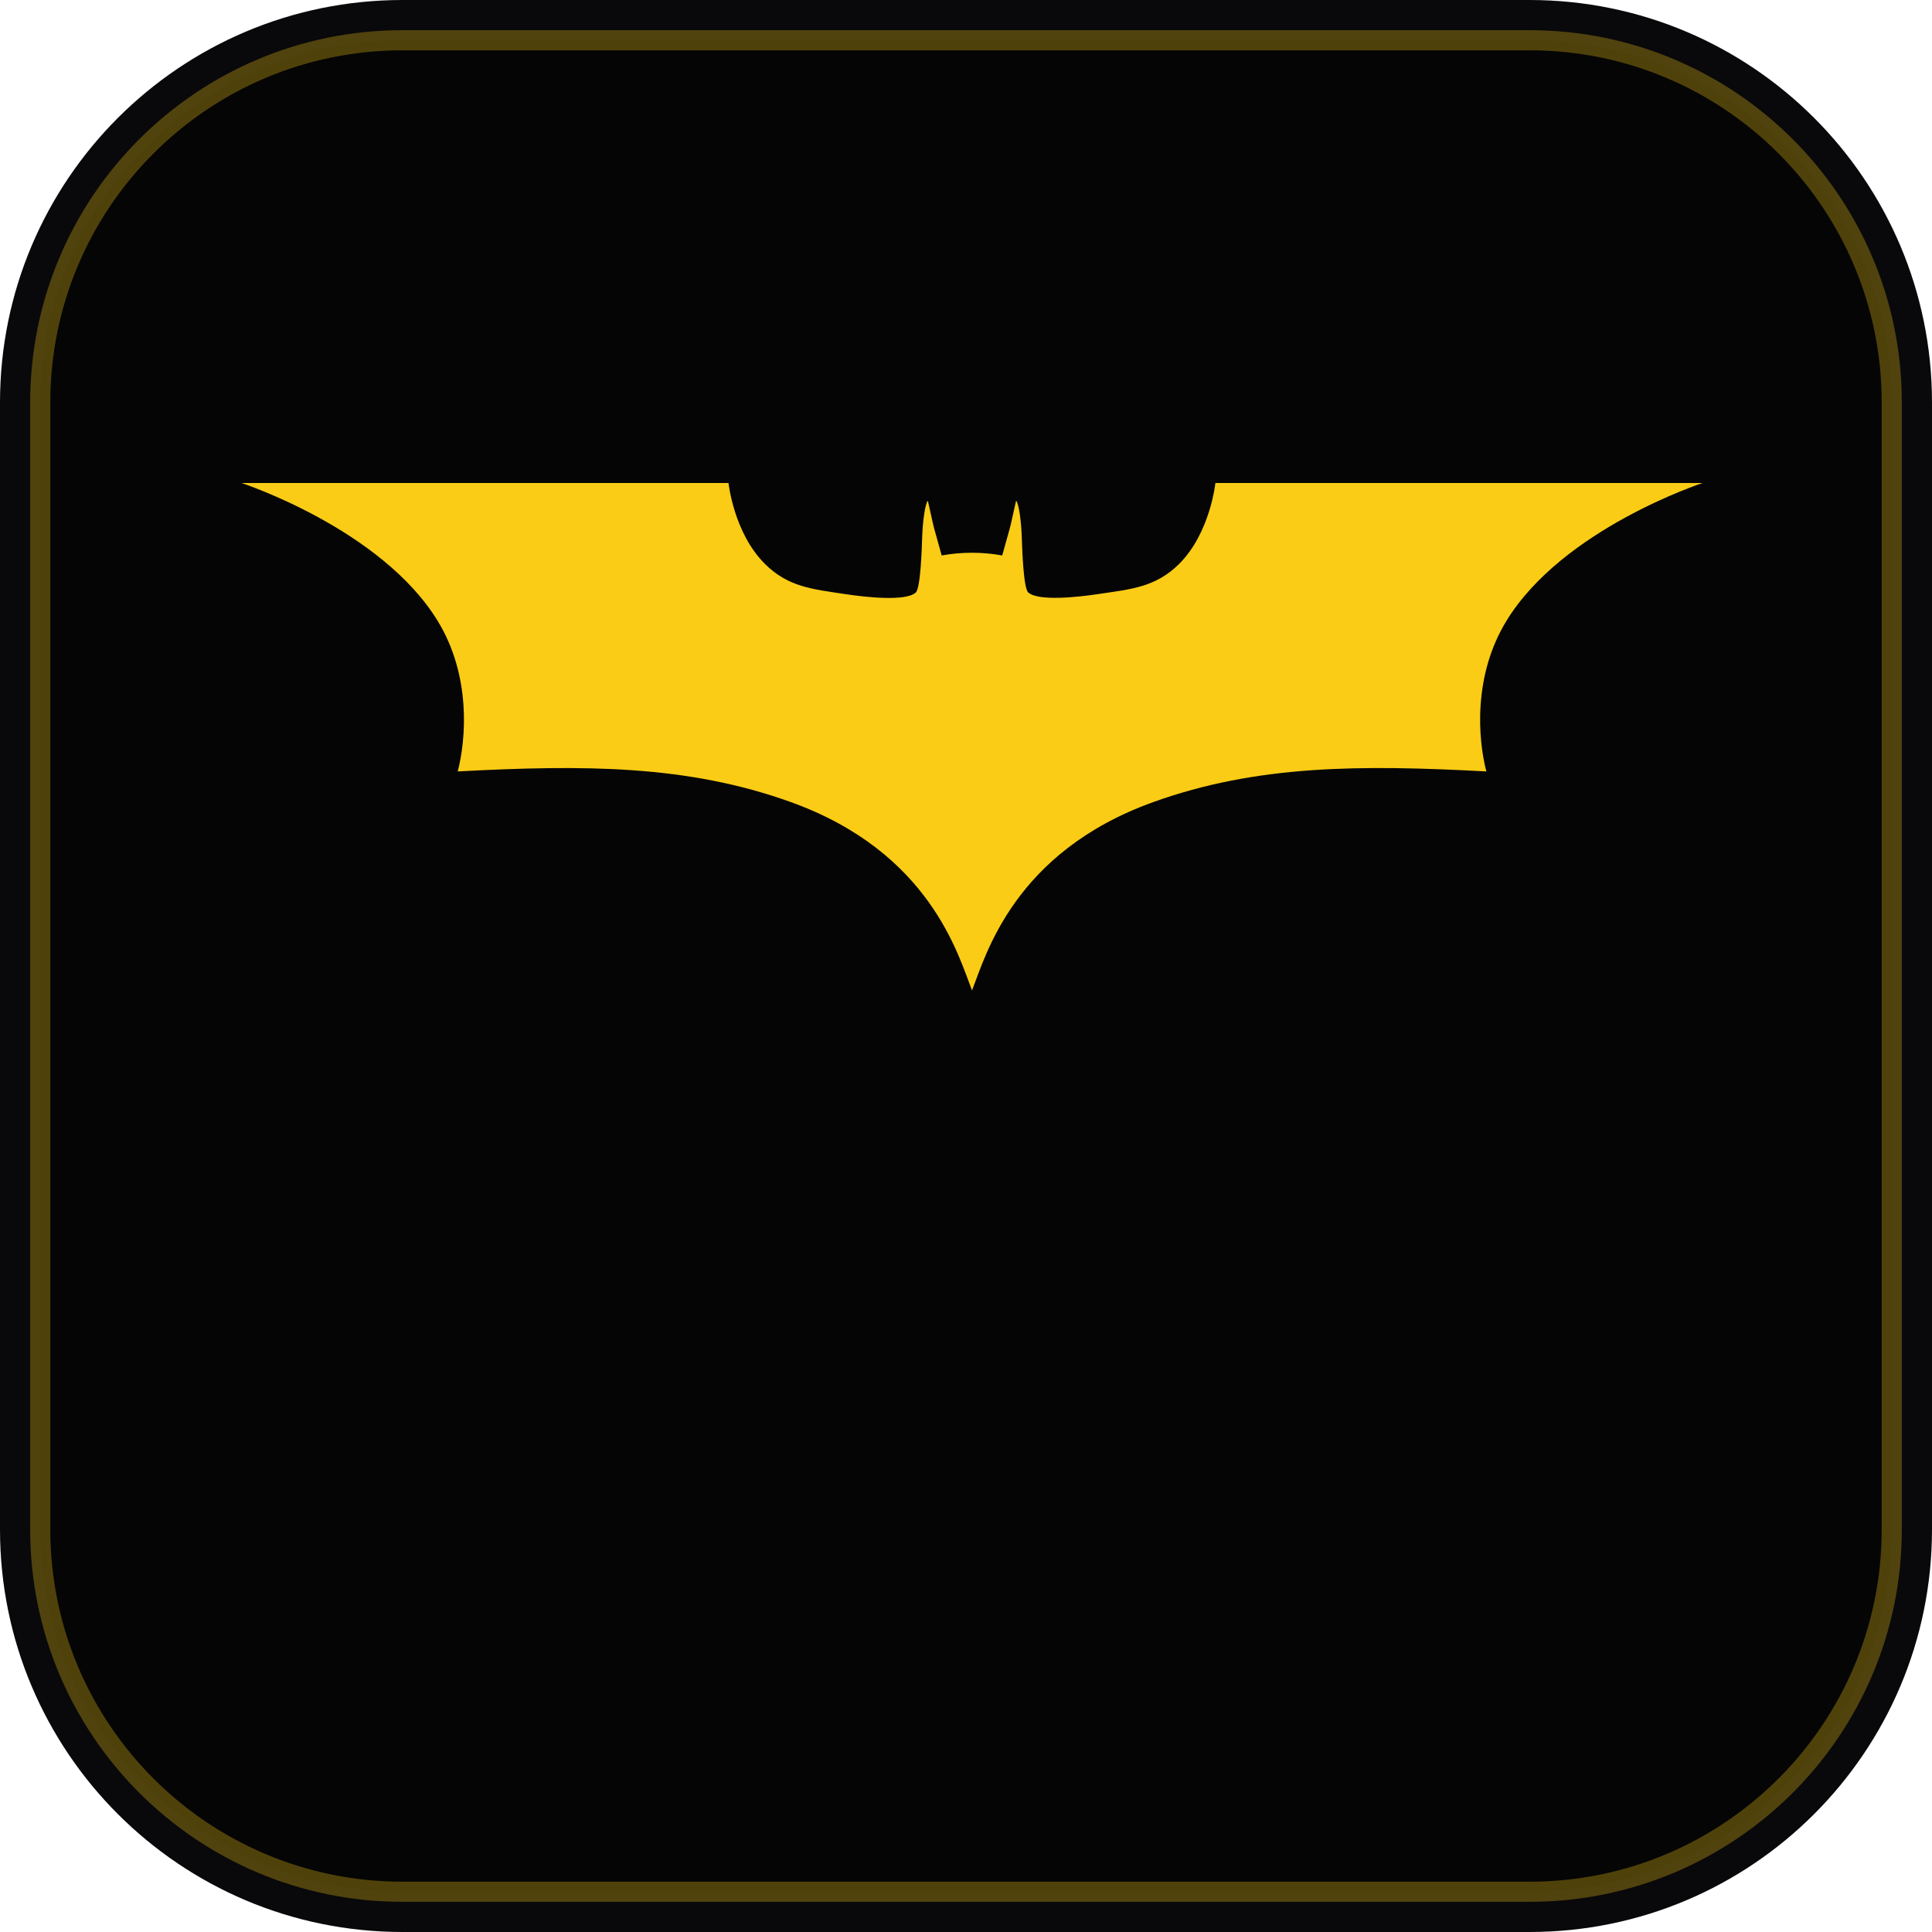
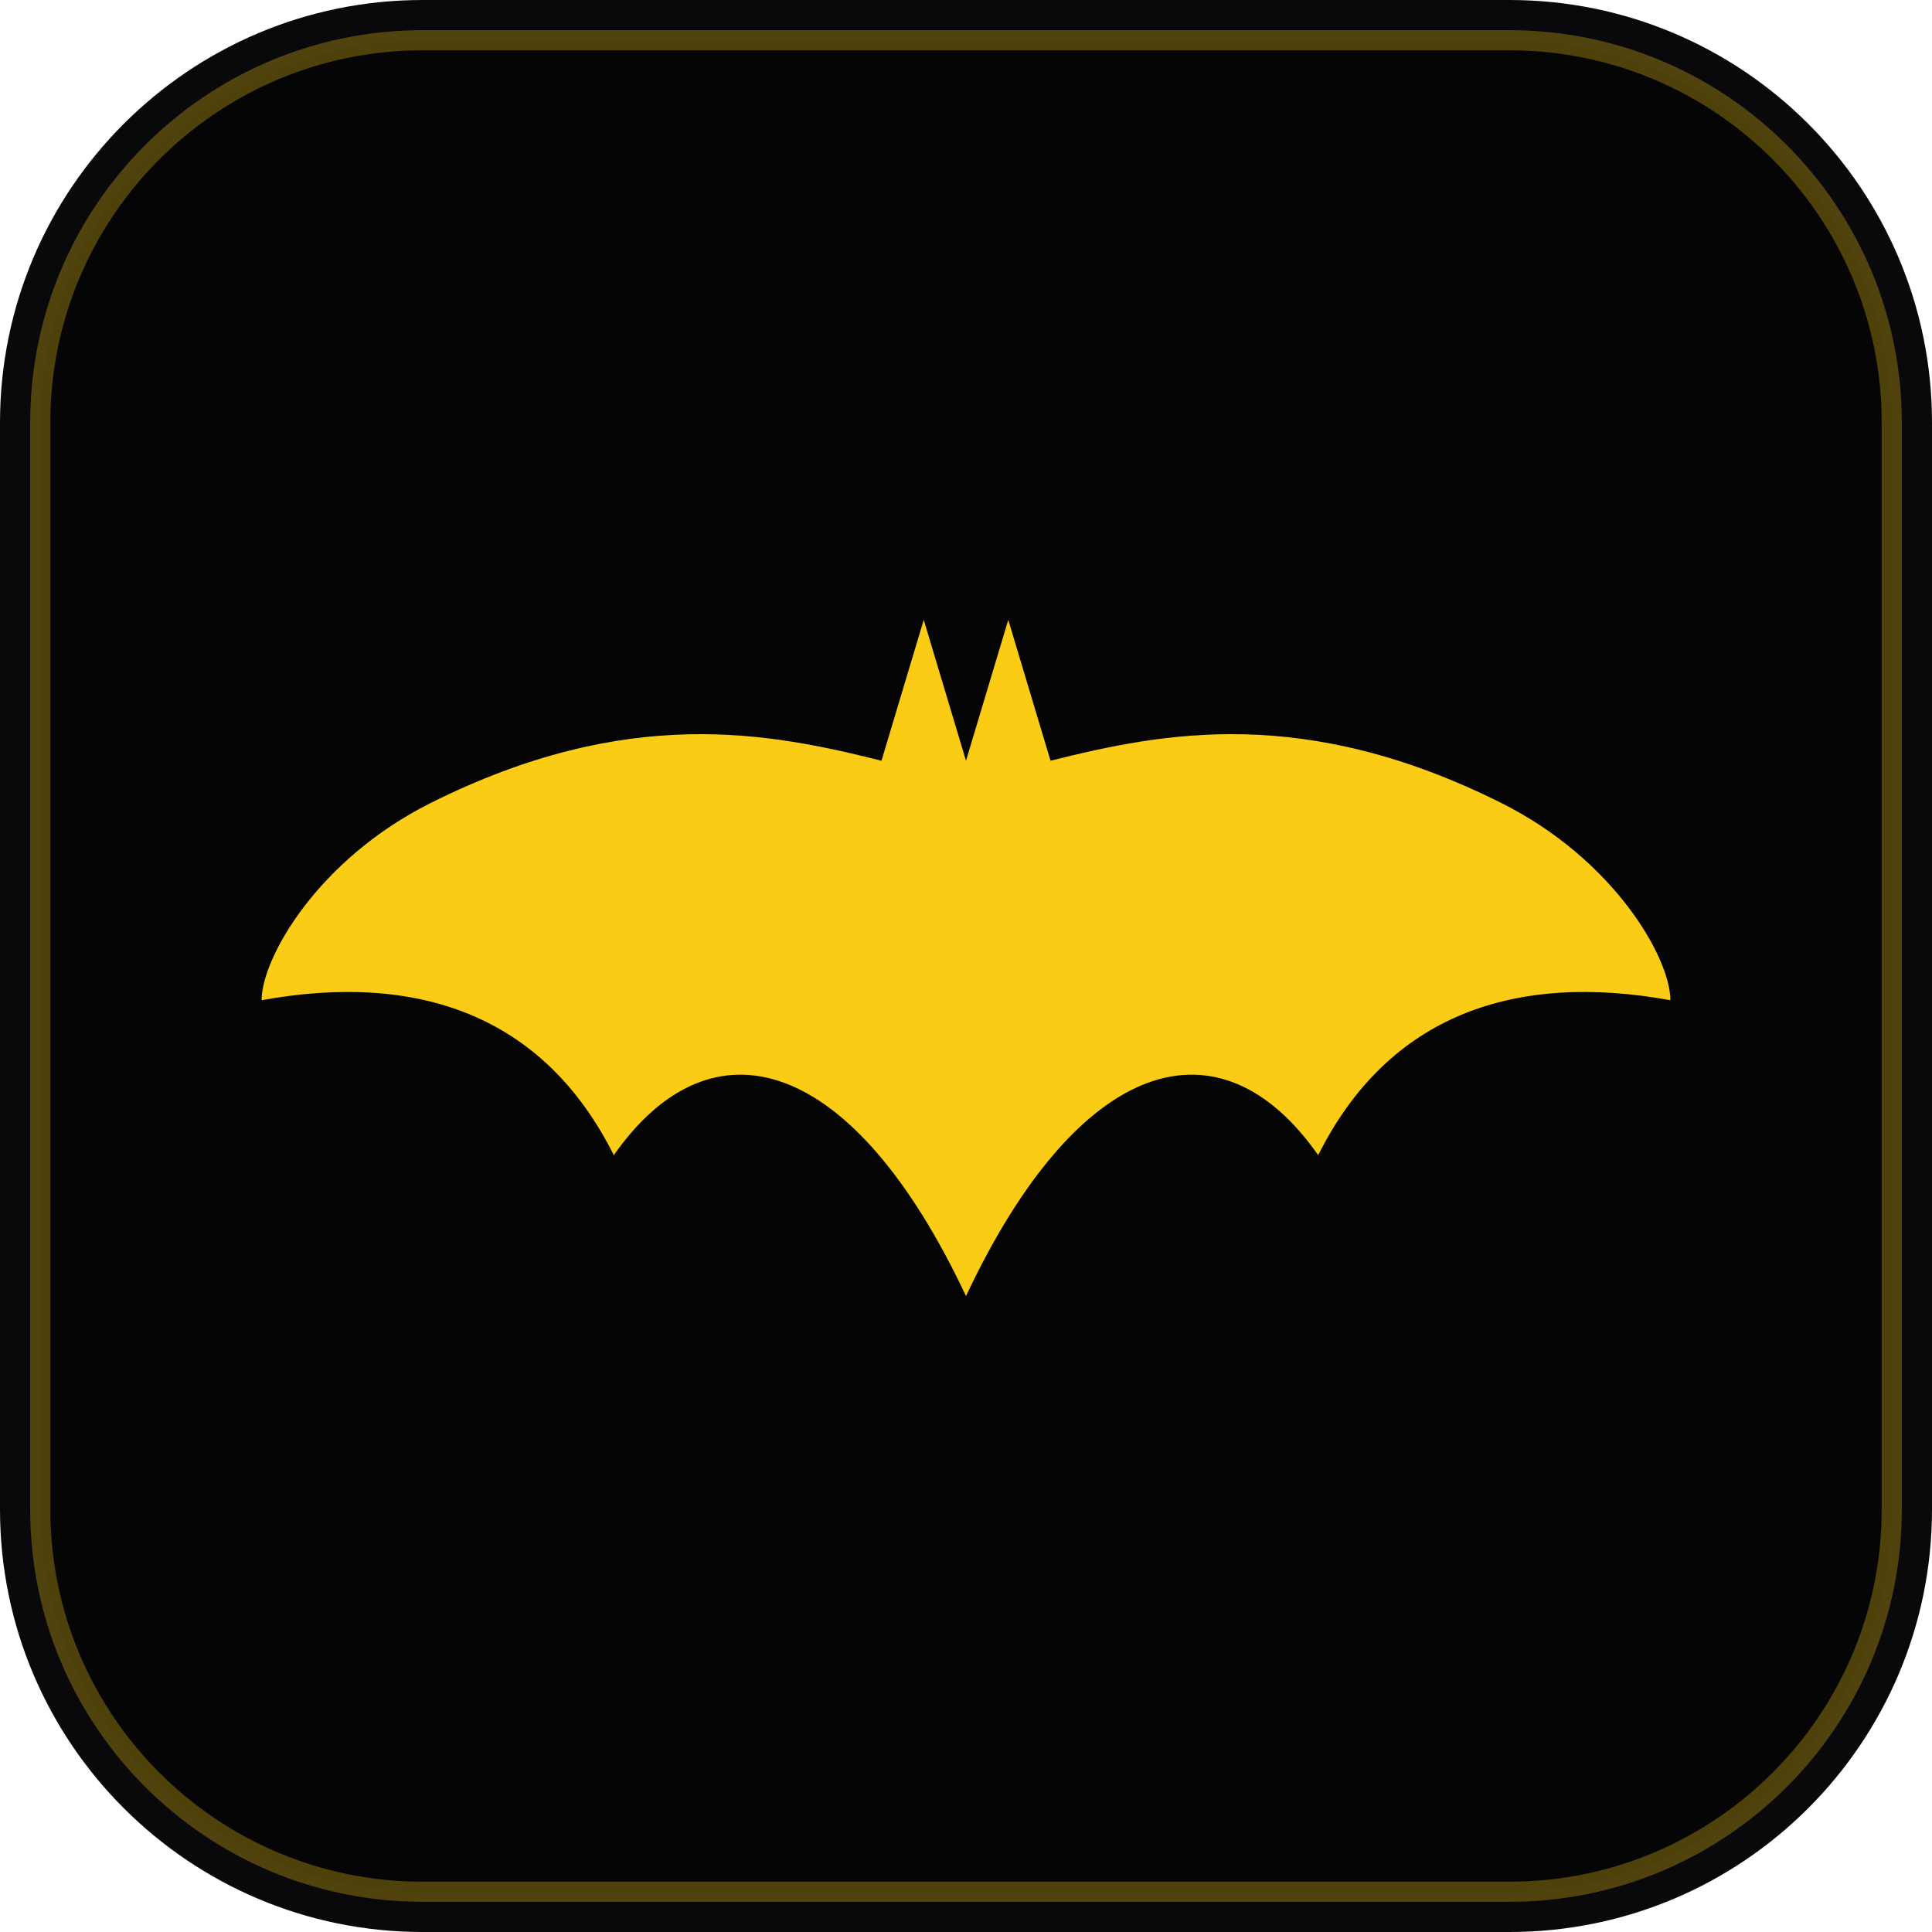
<svg xmlns="http://www.w3.org/2000/svg" viewBox="0 0 192 192" width="192" height="192">
-   <rect width="192" height="192" rx="40" fill="#09090b" />
-   <rect width="184" height="184" x="4" y="4" rx="36" fill="#050505" stroke="#facc15" stroke-opacity="0.3" stroke-width="2" />
-   <g transform="translate(24, 48) scale(0.2)">
-     <path fill="#facc15" d="M483.92 0S481.38 24.71 466 40.11c-11.74 11.74-24.09 12.66-40.26 15.07-9.42 1.41-29.7 3.77-34.81-.79-2.37-2.11-3-21-3.22-27.62-.21-6.92-1.36-16.52-2.82-18-.75 3.06-2.49 11.53-3.09 13.61S378.49 34.3 378 36a85.13 85.13 0 0 0-30.09 0c-.46-1.67-3.17-11.48-3.77-13.56s-2.34-10.55-3.09-13.61c-1.45 1.45-2.61 11.05-2.82 18-.21 6.67-.84 25.51-3.22 27.62-5.11 4.56-25.38 2.2-34.8.79-16.16-2.47-28.51-3.39-40.21-15.13C244.57 24.71 242 0 242 0H0s69.52 22.74 97.52 68.59c16.56 27.11 14.14 58.49 9.92 74.73C170 140 221.46 140 273 158.57c69.23 24.93 83.2 76.19 90 93.6 6.77-17.41 20.75-68.67 90-93.6 51.54-18.56 103-18.59 165.56-15.25-4.21-16.24-6.63-47.62 9.93-74.73C656.43 22.74 726 0 726 0z" />
+   <rect width="192" height="192" rx="42" fill="#09090b" />
+   <rect width="184" height="184" x="4" y="4" rx="38" fill="#050505" stroke="#facc15" stroke-opacity="0.3" stroke-width="2" />
+   <g transform="translate(26, 56) scale(1.4)">
+     <path fill="#facc15" d="M 50,14 L 53,4 L 56,14 C 64,12 74,10 88,17 C 96,21 100,28 100,31 C 89,29 80,32 75,42 C 68,32 58,35 50,52 C 42,35 32,32 25,42 C 20,32 11,29 0,31 C 0,28 4,21 12,17 C 26,10 36,12 44,14 L 47,4 Z" />
  </g>
</svg>
